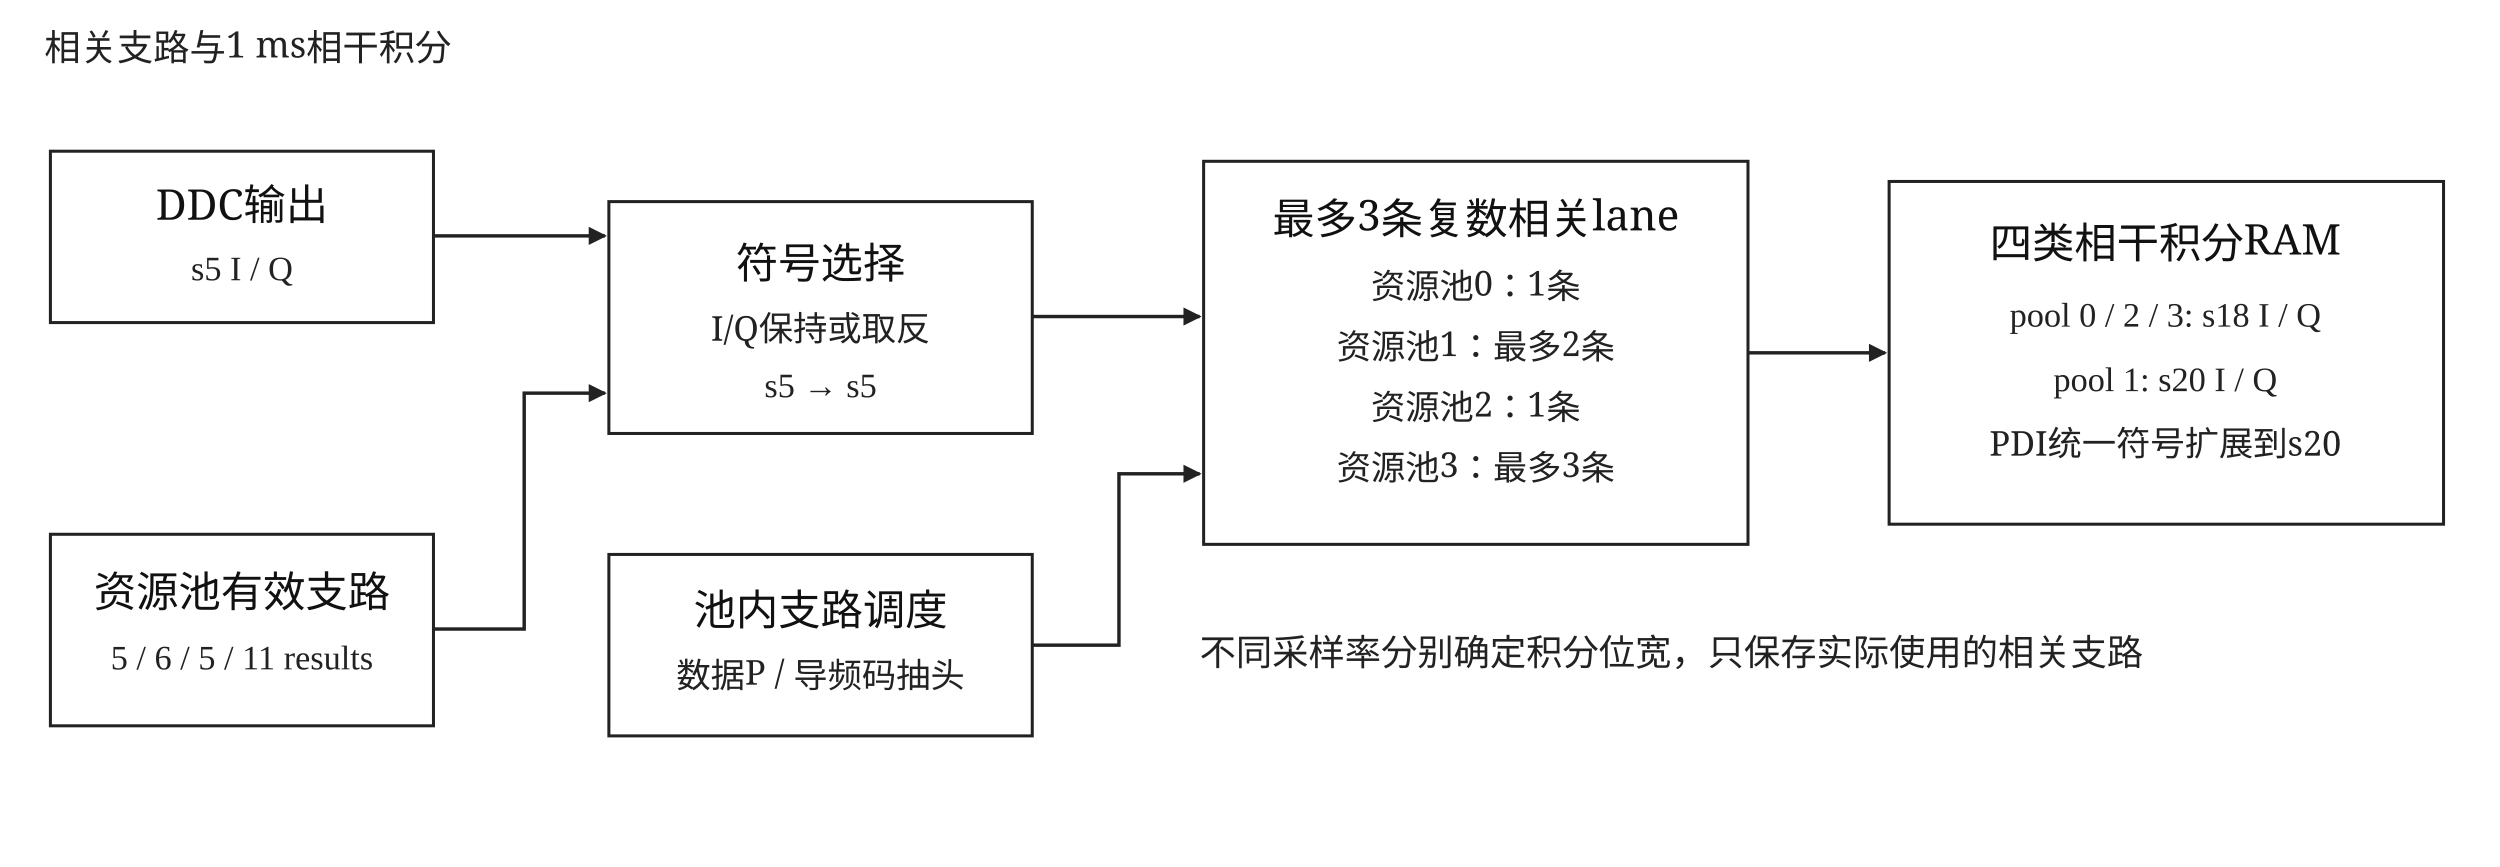
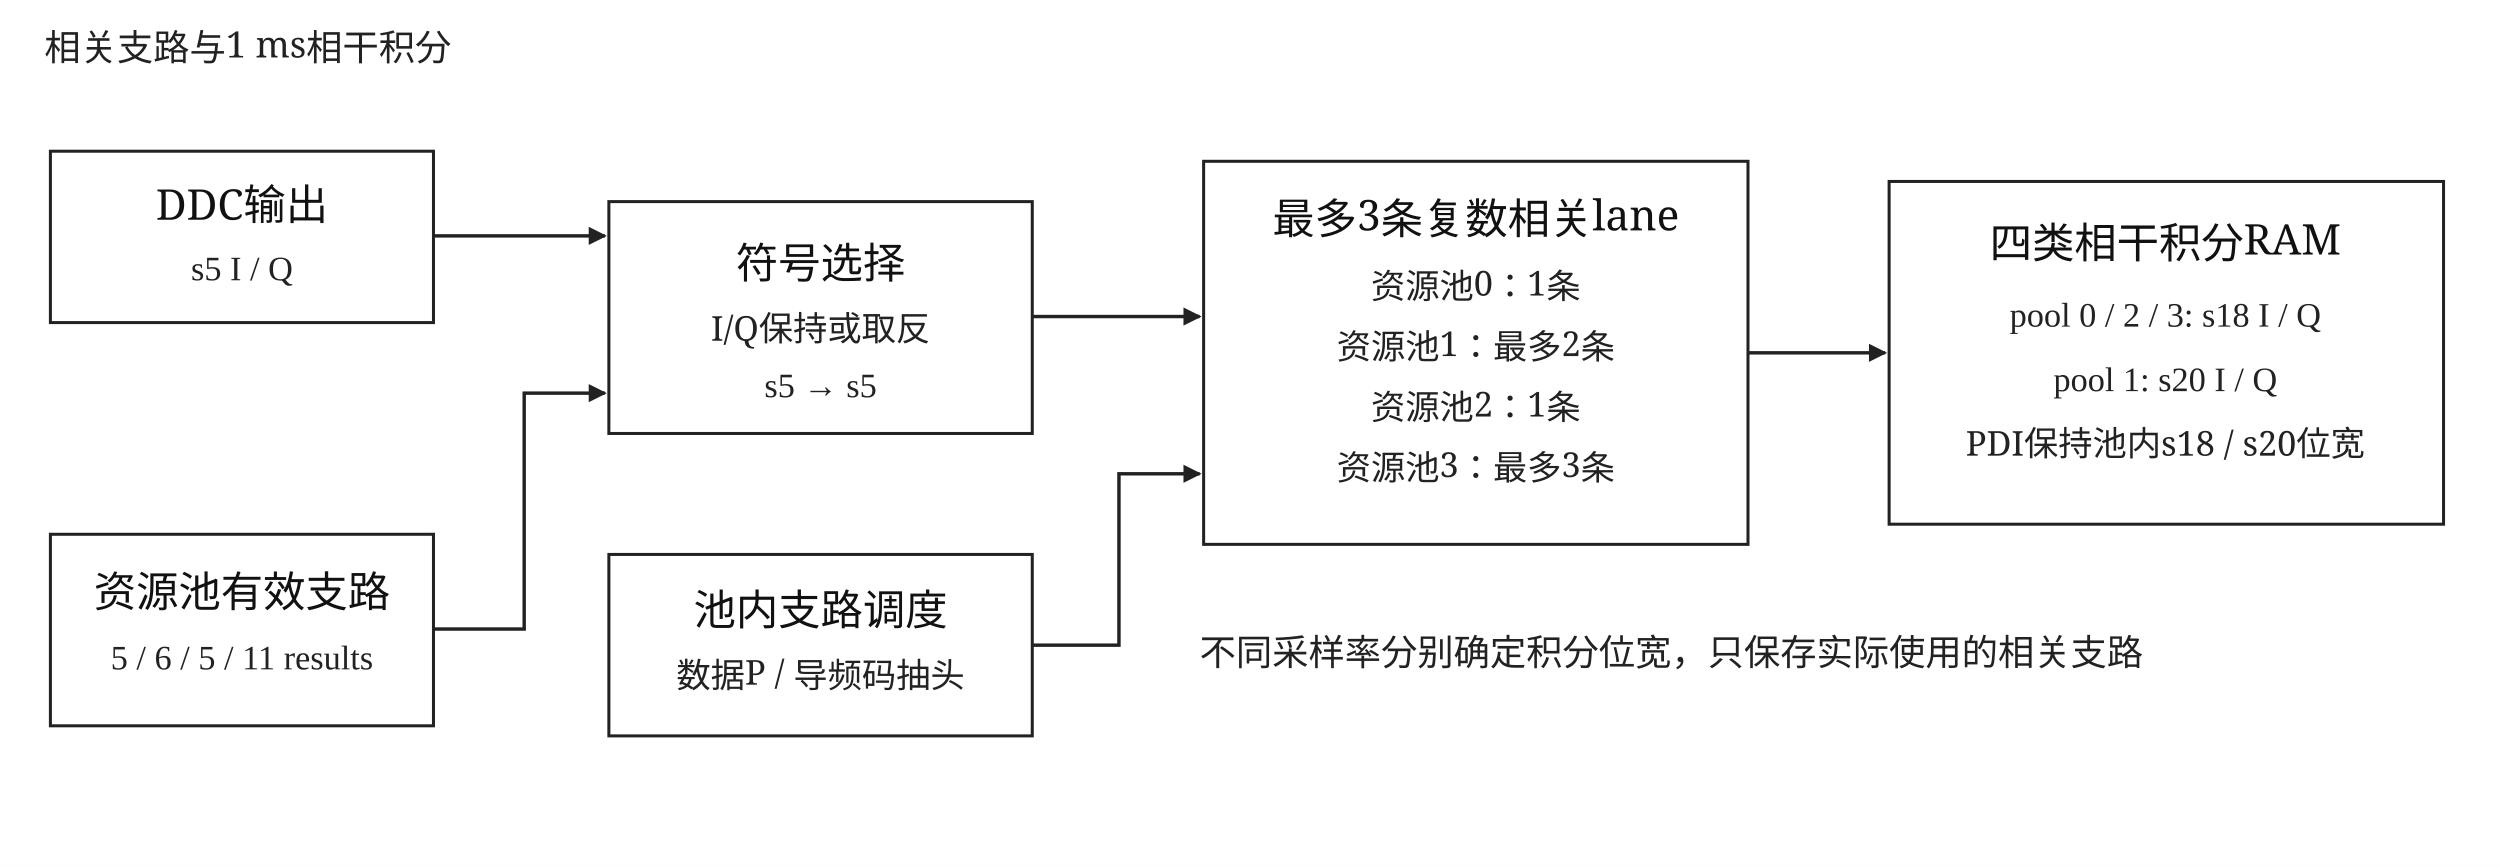
<svg xmlns="http://www.w3.org/2000/svg" width="1240" height="430" viewBox="0 0 1240 430">
  <defs>
    <marker id="arrow" markerWidth="9" markerHeight="9" refX="8" refY="4.5" orient="auto" markerUnits="userSpaceOnUse">
      <path d="M0,0 L9,4.5 L0,9 Z" fill="#222222" />
    </marker>
    <style>
      .box { fill: #ffffff; stroke: #222222; stroke-width: 1.5; }
      .line { fill: none; stroke: #222222; stroke-width: 1.7;
              marker-end: url(#arrow); }
      .title { font-size: 21px; fill: #111111; text-anchor: middle; }
      .text { font-size: 17px; fill: #222222; text-anchor: middle; }
      .caption { font-size: 18px; fill: #222222; }
    </style>
  </defs>
  <rect x="0" y="0" width="1240" height="430" fill="#ffffff" />
  <text x="22" y="30" class="caption" font-family="SimSun, Songti SC, serif">相关支路与1 ms相干积分</text>
  <rect class="box" x="25" y="75" width="190" height="85" />
  <text class="title" x="120" y="109" font-family="SimSun, Songti SC, serif">DDC输出</text>
  <text class="text" x="120" y="139" font-family="'Times New Roman', serif">s5 I / Q</text>
  <rect class="box" x="25" y="265" width="190" height="95" />
  <text class="title" x="120" y="301" font-family="SimSun, Songti SC, serif">资源池有效支路</text>
  <text class="text" x="120" y="332" font-family="'Times New Roman', serif">5 / 6 / 5 / 11 results</text>
  <path class="line" d="M215,117 H300" />
  <path class="line" d="M215,312 H260 V195 H300" />
  <rect class="box" x="302" y="100" width="210" height="115" />
  <text class="title" x="407" y="138" font-family="SimSun, Songti SC, serif">符号选择</text>
  <text class="text" x="407" y="169" font-family="SimSun, Songti SC, serif">I/Q保持或取反</text>
  <text class="text" x="407" y="197" font-family="'Times New Roman', serif">s5 → s5</text>
  <rect class="box" x="302" y="275" width="210" height="90" />
  <text class="title" x="407" y="310" font-family="SimSun, Songti SC, serif">池内支路调度</text>
  <text class="text" x="407" y="341" font-family="SimSun, Songti SC, serif">数据P / 导频码抽头</text>
  <path class="line" d="M512,157 H595" />
  <path class="line" d="M512,320 H555 V235 H595" />
  <rect class="box" x="597" y="80" width="270" height="190" />
  <text class="title" x="732" y="116" font-family="SimSun, Songti SC, serif">最多3条复数相关lane</text>
  <text class="text" x="732" y="148" font-family="SimSun, Songti SC, serif">资源池0：1条</text>
  <text class="text" x="732" y="178" font-family="SimSun, Songti SC, serif">资源池1：最多2条</text>
  <text class="text" x="732" y="208" font-family="SimSun, Songti SC, serif">资源池2：1条</text>
  <text class="text" x="732" y="238" font-family="SimSun, Songti SC, serif">资源池3：最多3条</text>
  <path class="line" d="M867,175 H935" />
  <rect class="box" x="937" y="90" width="275" height="170" />
  <text class="title" x="1074" y="128" font-family="SimSun, Songti SC, serif">四类相干积分RAM</text>
  <text class="text" x="1074" y="162" font-family="'Times New Roman', serif">pool 0 / 2 / 3: s18 I / Q</text>
  <text class="text" x="1074" y="194" font-family="'Times New Roman', serif">pool 1: s20 I / Q</text>
-   <text class="text" x="1074" y="226" font-family="SimSun, Songti SC, serif">PDI统一符号扩展到s20</text>
+   <text class="text" x="1074" y="226" font-family="SimSun, Songti SC, serif">PDI保持池内s18 / s20位宽</text>
  <text x="595" y="330" class="caption" font-family="SimSun, Songti SC, serif">不同采样率分别确定积分位宽，只保存实际使用的相关支路</text>
</svg>
